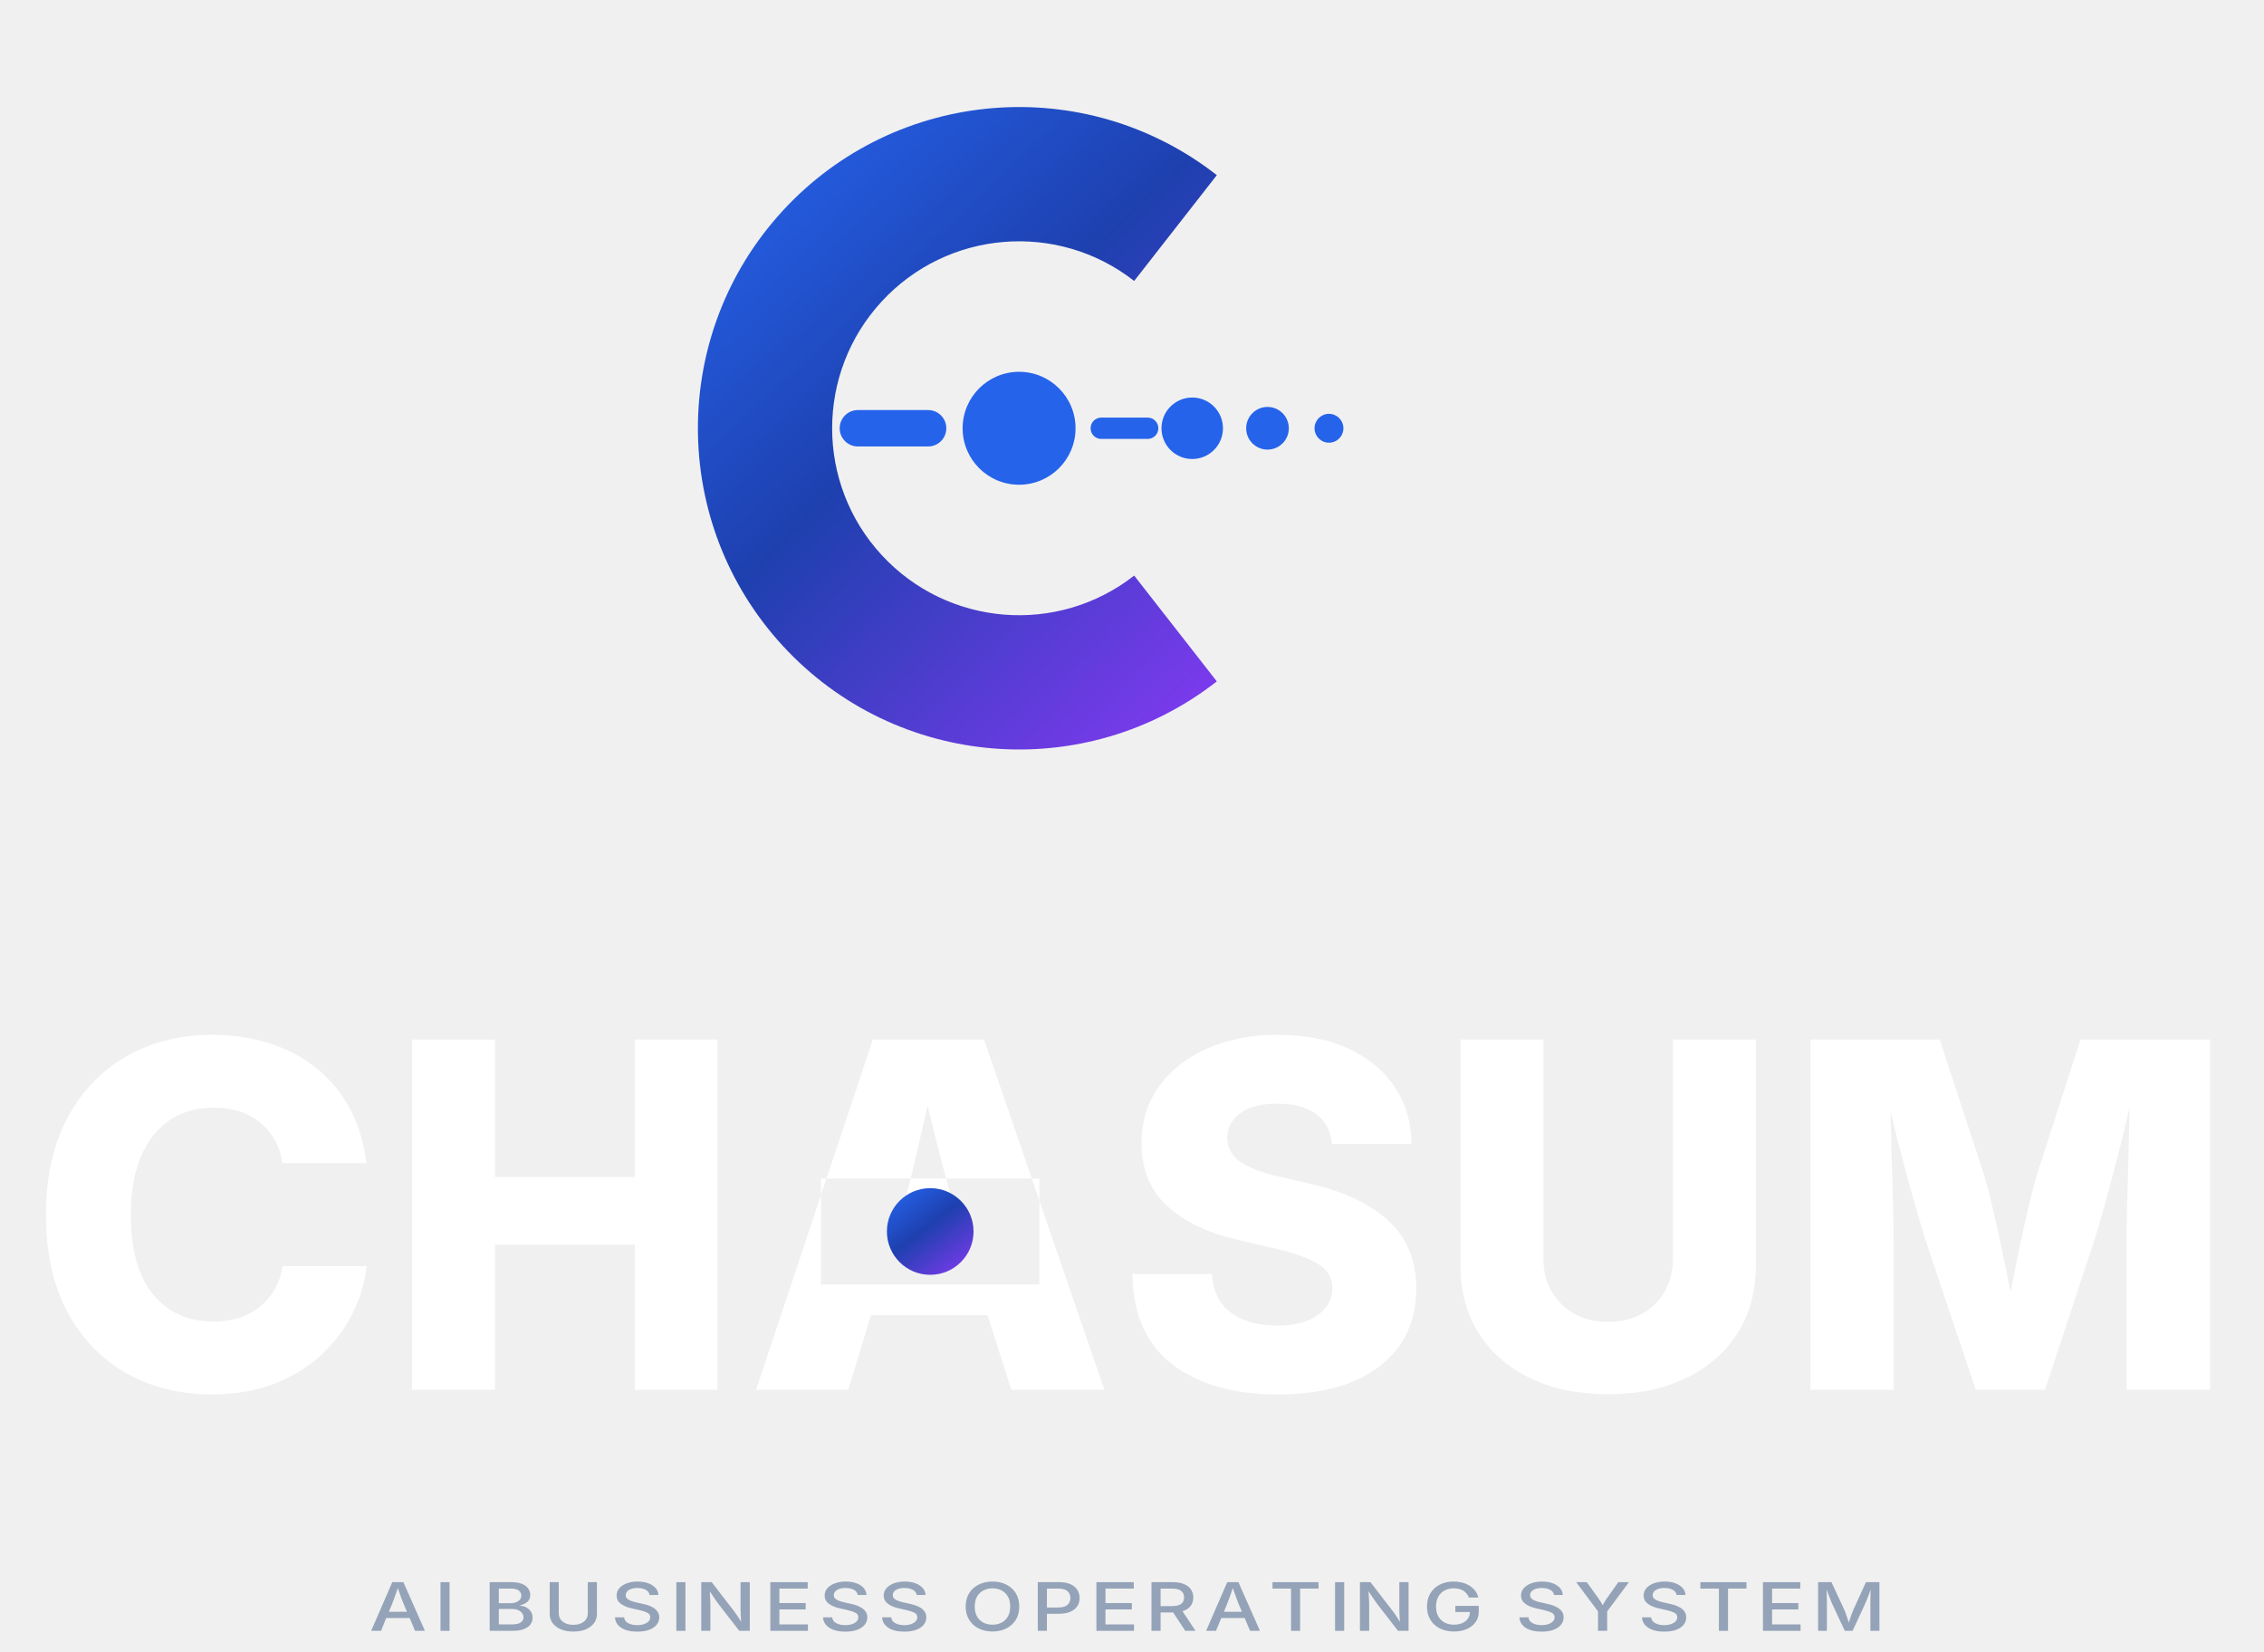
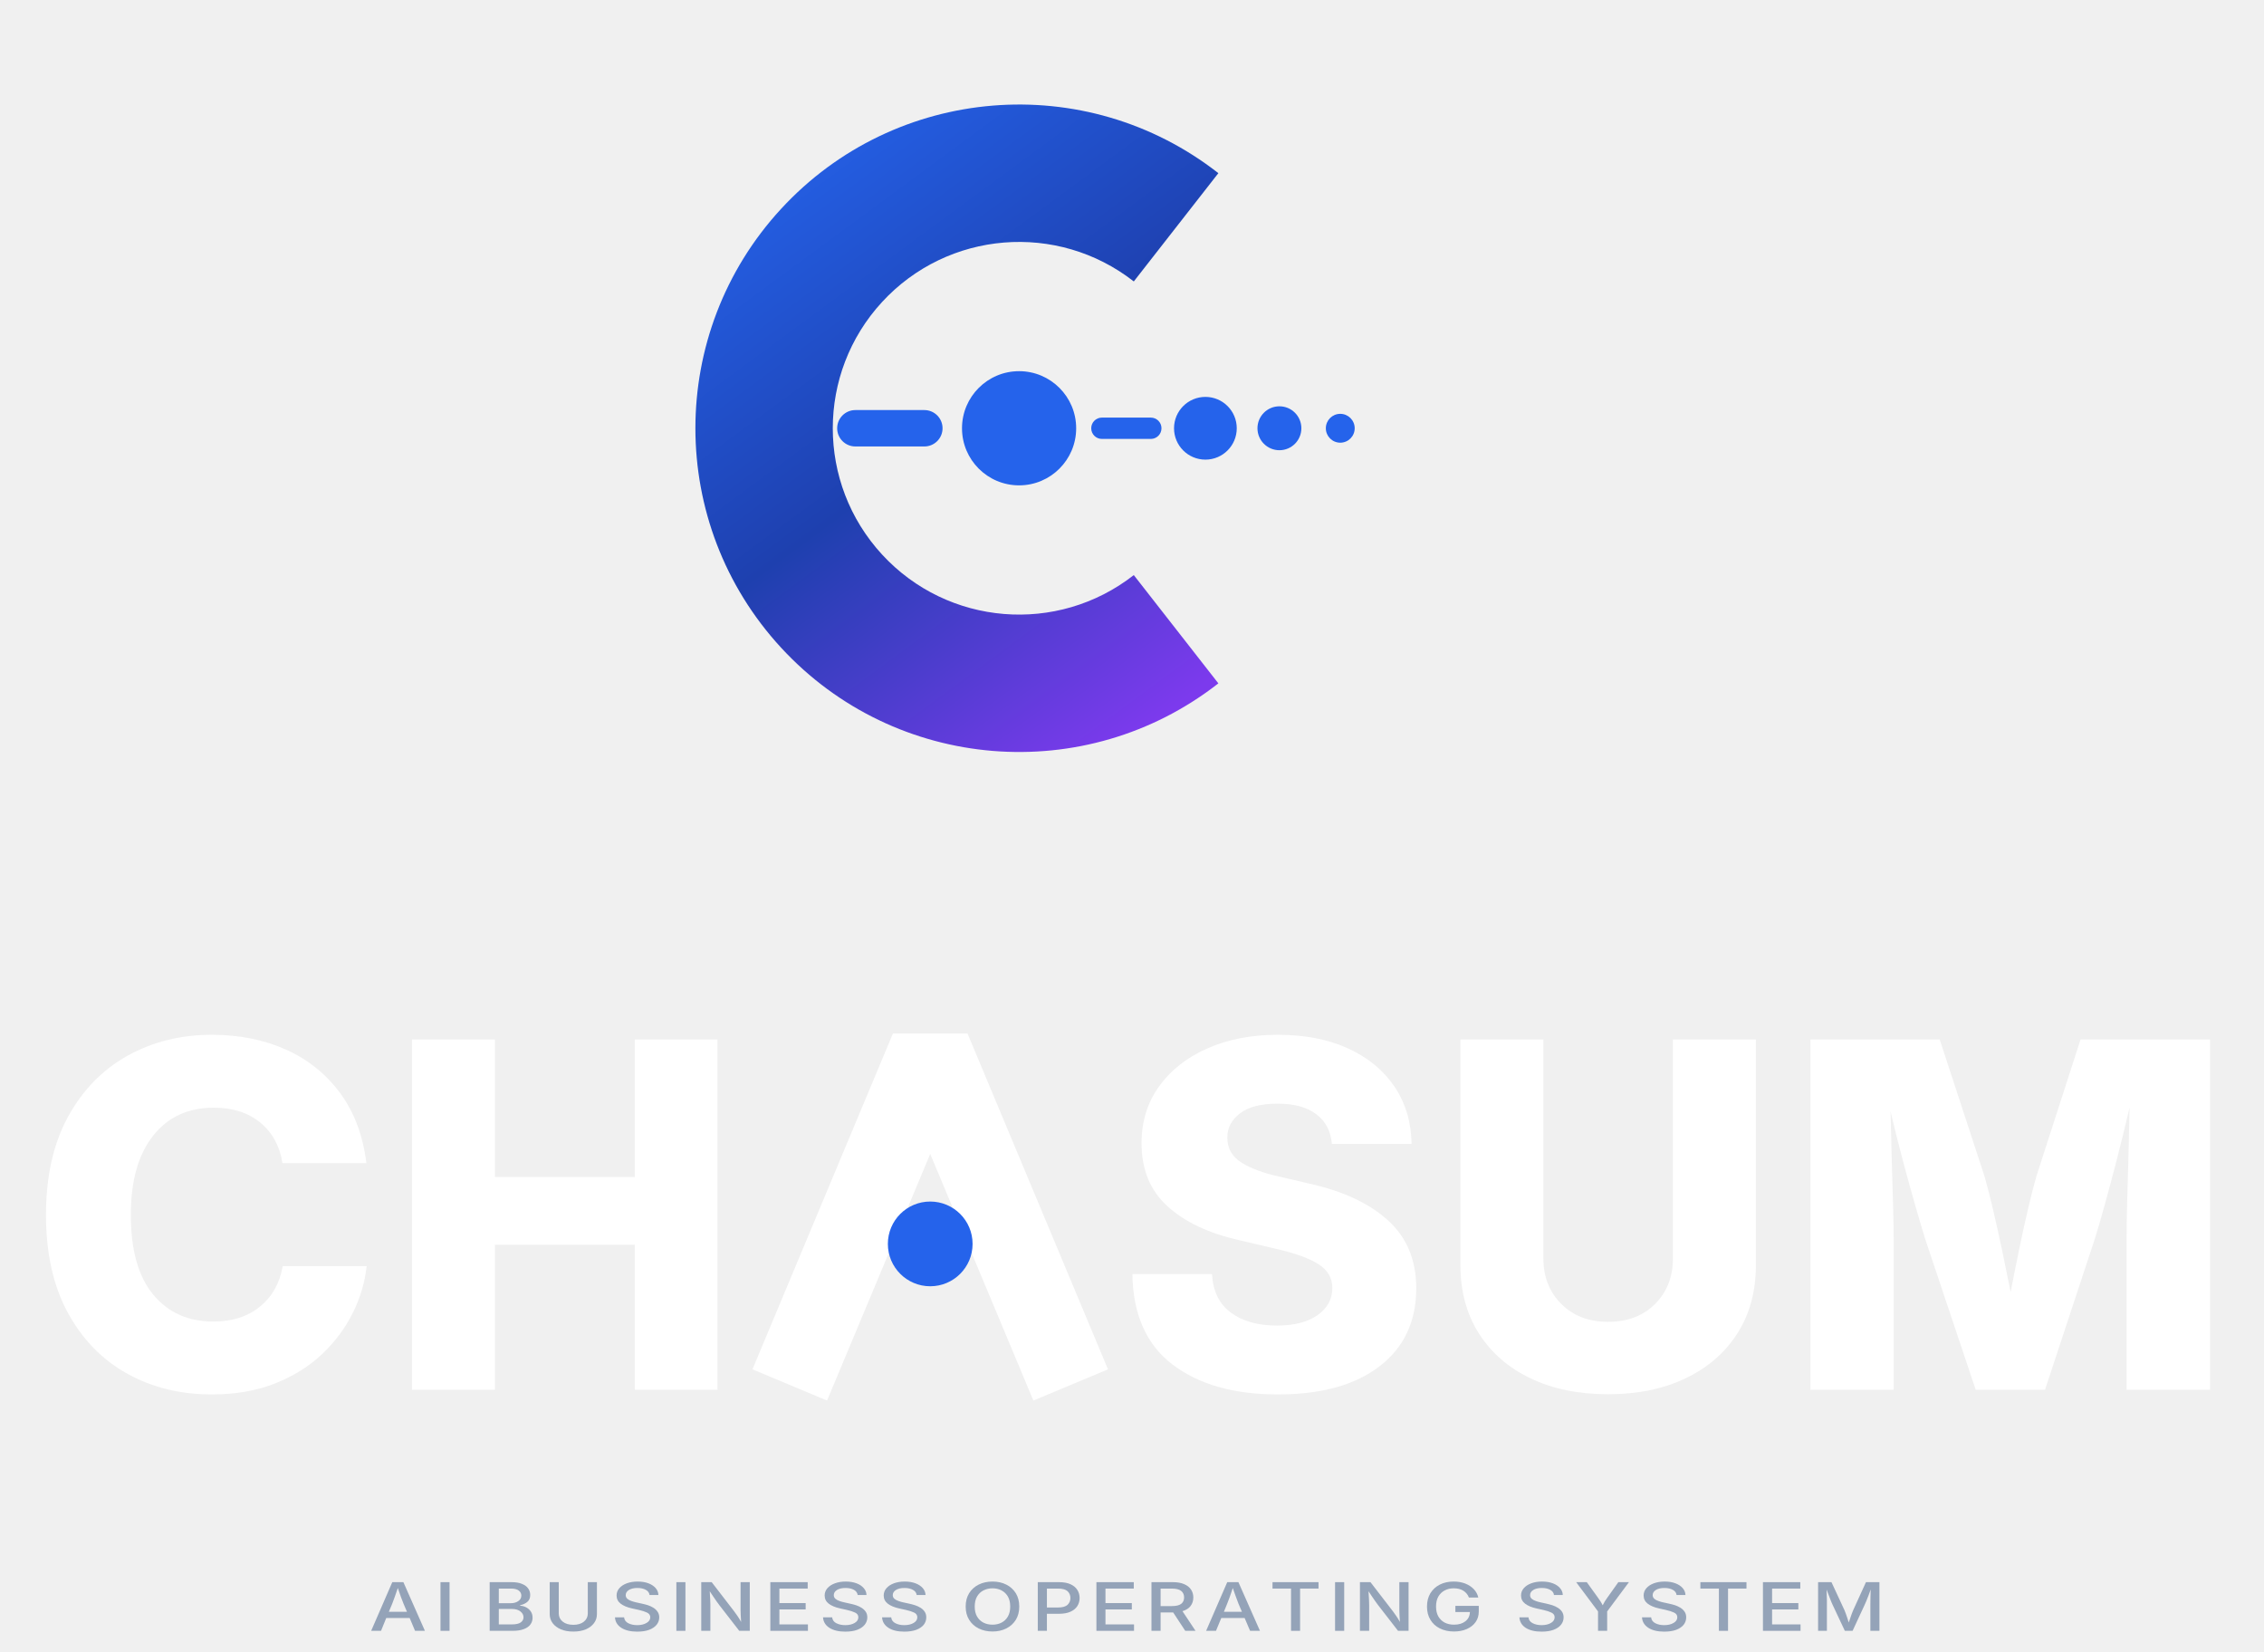
<svg xmlns="http://www.w3.org/2000/svg" viewBox="0 0 338.645 246.94" fill="none" role="img" aria-label="Chasum — AI Business Operating System">
  <g transform="translate(99.887 4)">
    <svg width="138.871" height="120.104" viewBox="0 0 74 64">
      <defs>
-         <linearGradient id="clight-g" x1="12%" y1="0%" x2="88%" y2="100%">
+         <linearGradient id="clight-g" x1="20%" y1="0%" x2="80%" y2="100%">
          <stop offset="0%" stop-color="#2563EB" />
-           <stop offset="45%" stop-color="#1E40AF" />
+           <stop offset="50%" stop-color="#1E40AF" />
          <stop offset="100%" stop-color="#7C3AED" />
        </linearGradient>
      </defs>
-       <path fill="url(#clight-g)" d="M 43.761 11.827 A 25.6 25.6 0 1 0 43.761 52.173 L 37.173 43.741 A 14.9 14.9 0 1 1 37.173 20.259 Z" />
-       <rect x="13.7" y="30.55" width="8.5" height="2.9" rx="1.45" fill="#2563EB" />
-       <circle cx="28" cy="32" r="4.5" fill="#2563EB" />
-       <rect x="33.7" y="31.15" width="5.4" height="1.7" rx="0.85" fill="#2563EB" />
-       <circle cx="41.8" cy="32" r="2.45" fill="#2563EB" />
-       <circle cx="47.8" cy="32" r="1.7" fill="#2563EB" />
-       <circle cx="52.7" cy="32" r="1.15" fill="#2563EB" />
+       <path fill="url(#clight-g)" d="M 43.884 11.669 A 25.8 25.8 0 1 0 43.884 52.331 L 37.143 43.702 A 14.85 14.85 0 1 1 37.143 20.298 Z" />
+       <rect x="13.5" y="30.55" width="8.4" height="2.9" rx="1.45" fill="#2563EB" />
+       <circle cx="28" cy="32" r="4.55" fill="#2563EB" />
+       <rect x="33.75" y="31.15" width="5.6" height="1.7" rx="0.85" fill="#2563EB" />
+       <circle cx="42.85" cy="32" r="2.5" fill="#2563EB" />
+       <circle cx="48.75" cy="32" r="1.75" fill="#2563EB" />
+       <circle cx="53.6" cy="32" r="1.15" fill="#2563EB" />
    </svg>
  </g>
  <g transform="translate(4 138.104)">
    <g transform="translate(0 69.75)">
      <path fill="#FFFFFF" d="M27.67 0.70Q20.60 0.70 14.99-2.43Q9.39-5.55 6.13-11.55Q2.88-17.54 2.88-26.16Q2.88-34.80 6.17-40.82Q9.46-46.83 15.08-49.96Q20.71-53.09 27.67-53.09Q33.89-53.09 38.85-50.84Q43.80-48.59 46.93-44.30Q50.06-40.01 50.80-33.89L38.25-33.89Q37.65-37.72 34.93-39.96Q32.20-42.19 27.98-42.19Q22.22-42.19 18.90-37.99Q15.57-33.79 15.57-26.16Q15.57-18.28 18.91-14.24Q22.25-10.20 27.91-10.20Q32.13-10.20 34.88-12.43Q37.62-14.66 38.29-18.49L50.84-18.49Q50.48-14.98 48.81-11.57Q47.14-8.16 44.23-5.38Q41.31-2.60 37.16-0.95Q33.01 0.70 27.67 0.70" />
      <path fill="#FFFFFF" d="M70.03 0L57.62 0L57.62-52.38L70.03-52.38L70.03-31.82L90.95-31.82L90.95-52.38L103.32-52.38L103.32 0L90.95 0L90.95-21.69L70.03-21.69" />
-       <defs>
-         <linearGradient id="a107" x1="12%" y1="0%" x2="88%" y2="100%">
-           <stop offset="0%" stop-color="#2563EB" />
-           <stop offset="45%" stop-color="#1E40AF" />
-           <stop offset="100%" stop-color="#7C3AED" />
-         </linearGradient>
-       </defs>
-       <path fill="#FFFFFF" fill-rule="evenodd" d="M122.87 0L109.09 0L126.56-52.38L143.19-52.38L161.19 0L147.27 0L143.72-11.14L126.28-11.14L122.87 0M129.90-22.89L129.20-20.64L140.70-20.64L139.99-22.89Q138.62-27.39 137.32-32.31Q136.02-37.23 134.75-42.50Q133.56-37.20 132.38-32.27Q131.20-27.35 129.90-22.89 M118.81 -31.591 H151.471 V-15.751 H118.81 Z" />
-       <circle cx="135.141" cy="-23.671" r="6.48" fill="url(#a107)" />
+       <path d="M114.13 -0.72 L135.141 -50.943 L156.151 -0.72" fill="none" stroke="#FFFFFF" stroke-width="12.096" stroke-linejoin="miter" stroke-miterlimit="1.8" stroke-linecap="butt" />
+       <circle cx="135.141" cy="-21.814" r="6.336" fill="#2563EB" />
      <path fill="#FFFFFF" d="M187.14 0.70Q177.29 0.70 171.40-3.76Q165.52-8.23 165.38-17.30L177.29-17.30Q177.50-13.46 180.12-11.53Q182.74-9.60 187-9.60Q190.86-9.60 193.08-11.16Q195.29-12.73 195.29-15.22Q195.29-17.47 193.20-18.79Q191.11-20.11 186.82-21.09L181.27-22.39Q174.48-23.94 170.61-27.46Q166.75-30.97 166.75-36.88Q166.75-41.73 169.37-45.37Q171.98-49.01 176.59-51.05Q181.20-53.09 187.14-53.09Q193.22-53.09 197.68-51.03Q202.15-48.97 204.61-45.30Q207.07-41.62 207.14-36.77L195.22-36.77Q194.98-39.62 192.90-41.20Q190.83-42.79 187.10-42.79Q183.38-42.79 181.48-41.34Q179.58-39.90 179.58-37.72Q179.58-35.30 181.69-33.98Q183.80-32.66 187.31-31.89L191.85-30.83Q199.44-29.14 203.64-25.31Q207.84-21.48 207.84-15.19Q207.84-7.73 202.36-3.52Q196.88 0.70 187.14 0.70" />
      <path fill="#FFFFFF" d="M236.53 0.67Q229.89 0.67 224.93-1.71Q219.97-4.08 217.21-8.42Q214.45-12.76 214.45-18.60L214.45-52.38L226.86-52.38L226.86-19.62Q226.86-15.50 229.54-12.83Q232.21-10.16 236.53-10.16Q240.89-10.16 243.56-12.83Q246.23-15.50 246.23-19.62L246.23-52.38L258.64-52.38L258.64-18.60Q258.64-12.76 255.87-8.42Q253.09-4.08 248.12-1.71Q243.14 0.67 236.53 0.67" />
      <path fill="#FFFFFF" d="M279.25 0L266.80 0L266.80-52.38L286.14-52.38L292.82-31.99Q293.34-30.20 294.03-27.32Q294.71-24.43 295.42-21.09Q296.12-17.75 296.75-14.62Q297.35-17.75 298.04-21.08Q298.72-24.40 299.41-27.30Q300.09-30.20 300.62-31.99L307.20-52.38L326.57-52.38L326.57 0L314.09 0L314.09-22.57Q314.09-24.57 314.17-27.83Q314.26-31.08 314.37-34.87Q314.47-38.67 314.54-42.19Q313.66-38.46 312.70-34.70Q311.73-30.94 310.85-27.76Q309.97-24.57 309.34-22.57L301.89 0L291.52 0L283.96-22.57Q283.36-24.50 282.48-27.56Q281.60-30.62 280.63-34.26Q279.67-37.90 278.79-41.59Q278.86-38.14 278.96-34.49Q279.07-30.83 279.16-27.69Q279.25-24.54 279.25-22.57" />
    </g>
    <g transform="translate(51.213 96.117) scale(1.22 1)">
      <g transform="translate(0 9.688)">
        <path fill="#94A3B8" d="M1.46 0L0.25 0L2.84-7.28L4.20-7.28L6.84 0L5.63 0L4.97-1.92L2.10-1.92L1.46 0M2.83-4.05L2.42-2.85L4.64-2.85L4.22-4.05Q4.07-4.48 3.90-5.06Q3.73-5.63 3.52-6.40Q3.30-5.62 3.13-5.04Q2.96-4.46 2.83-4.05" />
        <path fill="#94A3B8" d="M8.75-7.28L9.86-7.28L9.86 0L8.75 0" />
        <path fill="#94A3B8" d="" />
        <path fill="#94A3B8" d="M17.58 0L14.78 0L14.78-7.28L17.46-7.28Q18.24-7.28 18.74-7.02Q19.25-6.77 19.50-6.34Q19.75-5.90 19.75-5.37Q19.75-4.68 19.39-4.32Q19.03-3.96 18.52-3.83L18.52-3.75Q18.89-3.74 19.24-3.52Q19.58-3.31 19.81-2.92Q20.04-2.52 20.04-1.96Q20.04-1.40 19.78-0.96Q19.52-0.51 18.97-0.26Q18.43 0 17.58 0M15.90-3.27L15.90-0.96L17.47-0.96Q18.26-0.96 18.59-1.26Q18.93-1.56 18.93-2.02Q18.93-2.53 18.55-2.90Q18.17-3.27 17.51-3.27L15.90-3.27M15.90-6.32L15.90-4.13L17.36-4.13Q17.91-4.13 18.28-4.44Q18.66-4.75 18.66-5.27Q18.66-5.72 18.35-6.02Q18.03-6.32 17.39-6.32" />
        <path fill="#94A3B8" d="M25.04 0.11Q24.16 0.11 23.51-0.22Q22.86-0.56 22.50-1.15Q22.14-1.74 22.14-2.50L22.14-7.28L23.25-7.28L23.25-2.59Q23.25-1.86 23.73-1.38Q24.21-0.90 25.04-0.90Q25.86-0.90 26.34-1.38Q26.81-1.86 26.81-2.59L26.81-7.28L27.93-7.28L27.93-2.50Q27.93-1.74 27.57-1.15Q27.21-0.56 26.56-0.22Q25.91 0.11 25.04 0.11" />
        <path fill="#94A3B8" d="M32.87 0.12Q31.65 0.12 30.92-0.45Q30.19-1.03 30.14-2.02L31.26-2.02Q31.31-1.43 31.77-1.14Q32.24-0.85 32.87-0.85Q33.56-0.85 34.01-1.18Q34.47-1.50 34.47-2.03Q34.47-2.50 34.07-2.73Q33.67-2.96 33.09-3.12L32.24-3.35Q31.34-3.59 30.84-4.06Q30.34-4.53 30.34-5.28Q30.34-5.91 30.68-6.38Q31.02-6.85 31.60-7.11Q32.19-7.37 32.92-7.37Q33.67-7.37 34.24-7.11Q34.80-6.85 35.13-6.39Q35.45-5.94 35.47-5.36L34.38-5.36Q34.33-5.86 33.92-6.13Q33.52-6.41 32.90-6.41Q32.24-6.41 31.85-6.11Q31.46-5.81 31.46-5.34Q31.46-5 31.67-4.78Q31.88-4.57 32.18-4.45Q32.49-4.32 32.76-4.25L33.47-4.06Q33.82-3.97 34.19-3.83Q34.56-3.68 34.87-3.44Q35.18-3.20 35.37-2.85Q35.57-2.50 35.57-2.01Q35.57-1.40 35.25-0.91Q34.93-0.43 34.33-0.15Q33.73 0.12 32.87 0.12" />
        <path fill="#94A3B8" d="M37.67-7.28L38.78-7.28L38.78 0L37.67 0" />
        <path fill="#94A3B8" d="M41.84 0L40.72 0L40.72-7.28L42-7.28L44.74-2.94Q44.91-2.67 45.14-2.26Q45.37-1.86 45.61-1.33Q45.58-1.86 45.56-2.34Q45.54-2.82 45.54-3.13L45.54-7.28L46.67-7.28L46.67 0L45.38 0L42.92-3.87Q42.74-4.16 42.58-4.44Q42.42-4.73 42.22-5.08Q42.03-5.43 41.76-5.92Q41.80-5.24 41.82-4.70Q41.84-4.17 41.84-3.88" />
        <path fill="#94A3B8" d="M53.80 0L49.19 0L49.19-7.28L53.77-7.28L53.77-6.32L50.30-6.32L50.30-4.15L53.52-4.15L53.52-3.20L50.30-3.20L50.30-0.96L53.80-0.96" />
        <path fill="#94A3B8" d="M58.38 0.12Q57.16 0.12 56.43-0.45Q55.70-1.03 55.65-2.02L56.77-2.02Q56.82-1.43 57.28-1.14Q57.75-0.85 58.38-0.85Q59.07-0.85 59.53-1.18Q59.98-1.50 59.98-2.03Q59.98-2.50 59.58-2.73Q59.18-2.96 58.60-3.12L57.75-3.35Q56.85-3.59 56.35-4.06Q55.85-4.53 55.85-5.28Q55.85-5.91 56.19-6.38Q56.53-6.85 57.12-7.11Q57.70-7.37 58.43-7.37Q59.18-7.37 59.75-7.11Q60.32-6.85 60.64-6.39Q60.97-5.94 60.98-5.36L59.90-5.36Q59.84-5.86 59.44-6.13Q59.03-6.41 58.41-6.41Q57.75-6.41 57.36-6.11Q56.97-5.81 56.97-5.34Q56.97-5 57.18-4.78Q57.39-4.57 57.69-4.45Q58-4.32 58.28-4.25L58.98-4.06Q59.33-3.97 59.70-3.83Q60.07-3.68 60.38-3.44Q60.69-3.20 60.89-2.85Q61.08-2.50 61.08-2.01Q61.08-1.40 60.76-0.91Q60.44-0.43 59.84-0.15Q59.24 0.12 58.38 0.12" />
        <path fill="#94A3B8" d="M65.62 0.12Q64.39 0.12 63.67-0.45Q62.94-1.03 62.89-2.02L64.01-2.02Q64.06-1.43 64.52-1.14Q64.98-0.85 65.61-0.85Q66.31-0.85 66.76-1.18Q67.21-1.50 67.21-2.03Q67.21-2.50 66.82-2.73Q66.42-2.96 65.83-3.12L64.98-3.35Q64.09-3.59 63.59-4.06Q63.09-4.53 63.09-5.28Q63.09-5.91 63.43-6.38Q63.77-6.85 64.35-7.11Q64.93-7.37 65.67-7.37Q66.41-7.37 66.98-7.11Q67.55-6.85 67.88-6.39Q68.20-5.94 68.22-5.36L67.13-5.36Q67.08-5.86 66.67-6.13Q66.26-6.41 65.64-6.41Q64.98-6.41 64.59-6.11Q64.20-5.81 64.20-5.34Q64.20-5 64.41-4.78Q64.62-4.57 64.93-4.45Q65.23-4.32 65.51-4.25L66.22-4.06Q66.57-3.97 66.93-3.83Q67.30-3.68 67.62-3.44Q67.93-3.20 68.12-2.85Q68.31-2.50 68.31-2.01Q68.31-1.40 68-0.91Q67.68-0.43 67.08-0.15Q66.47 0.12 65.62 0.12" />
        <path fill="#94A3B8" d="" />
        <path fill="#94A3B8" d="M76.43 0.10Q75.49 0.10 74.74-0.35Q74-0.80 73.57-1.64Q73.14-2.47 73.14-3.63Q73.14-4.80 73.57-5.64Q74-6.47 74.74-6.92Q75.49-7.37 76.43-7.37Q77.37-7.37 78.11-6.92Q78.85-6.47 79.28-5.64Q79.71-4.80 79.71-3.63Q79.71-2.47 79.28-1.63Q78.85-0.80 78.11-0.35Q77.37 0.10 76.43 0.10M76.43-0.92Q77.05-0.92 77.54-1.23Q78.03-1.54 78.32-2.15Q78.60-2.75 78.60-3.63Q78.60-4.52 78.32-5.12Q78.03-5.73 77.54-6.04Q77.05-6.36 76.43-6.36Q75.81-6.36 75.31-6.04Q74.82-5.73 74.53-5.12Q74.25-4.52 74.25-3.63Q74.25-2.75 74.53-2.15Q74.82-1.54 75.31-1.23Q75.81-0.92 76.43-0.92" />
        <path fill="#94A3B8" d="M83.10 0L81.98 0L81.98-7.28L84.59-7.28Q85.43-7.28 85.99-6.97Q86.55-6.66 86.83-6.12Q87.11-5.59 87.11-4.91Q87.11-4.24 86.83-3.70Q86.55-3.17 85.99-2.86Q85.43-2.55 84.58-2.55L83.10-2.55L83.10 0M83.10-6.32L83.10-3.49L84.47-3.49Q85.27-3.49 85.63-3.89Q85.98-4.30 85.98-4.91Q85.98-5.53 85.63-5.93Q85.27-6.32 84.46-6.32" />
        <path fill="#94A3B8" d="M93.78 0L89.17 0L89.17-7.28L93.75-7.28L93.75-6.32L90.28-6.32L90.28-4.15L93.51-4.15L93.51-3.20L90.28-3.20L90.28-0.96L93.78-0.96" />
        <path fill="#94A3B8" d="M97.04 0L95.92 0L95.92-7.28L98.53-7.28Q99.37-7.28 99.93-6.98Q100.49-6.69 100.77-6.17Q101.05-5.66 101.05-4.99Q101.05-4.26 100.72-3.72Q100.39-3.19 99.72-2.94L101.32 0L100.06 0L98.58-2.75Q98.56-2.75 98.52-2.75L97.04-2.75L97.04 0M97.04-6.32L97.04-3.70L98.41-3.70Q99.21-3.70 99.57-4.04Q99.92-4.38 99.92-4.99Q99.92-5.61 99.57-5.96Q99.21-6.32 98.40-6.32" />
        <path fill="#94A3B8" d="M103.83 0L102.62 0L105.21-7.28L106.58-7.28L109.22 0L108.01 0L107.34-1.92L104.48-1.92L103.83 0M105.20-4.05L104.80-2.85L107.01-2.85L106.59-4.05Q106.45-4.48 106.28-5.06Q106.11-5.63 105.89-6.40Q105.68-5.62 105.51-5.04Q105.34-4.46 105.20-4.05" />
        <path fill="#94A3B8" d="M113.03-6.32L110.76-6.32L110.76-7.28L116.40-7.28L116.40-6.32L114.14-6.32L114.14 0L113.03 0" />
        <path fill="#94A3B8" d="M118.43-7.28L119.55-7.28L119.55 0L118.43 0" />
        <path fill="#94A3B8" d="M122.61 0L121.48 0L121.48-7.28L122.77-7.28L125.51-2.94Q125.68-2.67 125.91-2.26Q126.14-1.86 126.38-1.33Q126.34-1.86 126.33-2.34Q126.31-2.82 126.31-3.13L126.31-7.28L127.44-7.28L127.44 0L126.15 0L123.69-3.87Q123.51-4.16 123.35-4.44Q123.18-4.73 122.99-5.08Q122.79-5.43 122.53-5.92Q122.56-5.24 122.59-4.70Q122.61-4.17 122.61-3.88" />
        <path fill="#94A3B8" d="M133.01 0.10Q132.03 0.10 131.28-0.36Q130.53-0.81 130.12-1.65Q129.70-2.48 129.70-3.63Q129.70-4.79 130.12-5.63Q130.55-6.47 131.28-6.92Q132.02-7.37 132.96-7.37Q133.75-7.37 134.39-7.07Q135.03-6.76 135.45-6.22Q135.86-5.68 135.99-4.98L134.84-4.98Q134.64-5.62 134.17-5.99Q133.69-6.36 132.97-6.36Q132.36-6.36 131.87-6.04Q131.38-5.73 131.09-5.12Q130.81-4.52 130.81-3.64Q130.81-2.76 131.09-2.15Q131.38-1.55 131.87-1.23Q132.37-0.92 133.02-0.92Q133.88-0.92 134.41-1.43Q134.94-1.94 134.96-2.81L133.18-2.81L133.18-3.73L136.05-3.73L136.05-2.90Q136.05-1.98 135.66-1.31Q135.26-0.63 134.58-0.27Q133.90 0.10 133.01 0.10" />
        <path fill="#94A3B8" d="" />
        <path fill="#94A3B8" d="M143.76 0.12Q142.53 0.12 141.80-0.45Q141.08-1.03 141.03-2.02L142.14-2.02Q142.19-1.43 142.66-1.14Q143.12-0.85 143.75-0.85Q144.44-0.85 144.90-1.18Q145.35-1.50 145.35-2.03Q145.35-2.50 144.95-2.73Q144.56-2.96 143.97-3.12L143.12-3.35Q142.23-3.59 141.73-4.06Q141.23-4.53 141.23-5.28Q141.23-5.91 141.57-6.38Q141.91-6.85 142.49-7.11Q143.07-7.37 143.80-7.37Q144.55-7.37 145.12-7.11Q145.69-6.85 146.01-6.39Q146.34-5.94 146.35-5.36L145.27-5.36Q145.22-5.86 144.81-6.13Q144.40-6.41 143.78-6.41Q143.12-6.41 142.73-6.11Q142.34-5.81 142.34-5.34Q142.34-5 142.55-4.78Q142.76-4.57 143.06-4.45Q143.37-4.32 143.65-4.25L144.36-4.06Q144.70-3.97 145.07-3.83Q145.44-3.68 145.75-3.44Q146.07-3.20 146.26-2.85Q146.45-2.50 146.45-2.01Q146.45-1.40 146.13-0.91Q145.82-0.43 145.21-0.15Q144.61 0.12 143.76 0.12" />
        <path fill="#94A3B8" d="M151.79 0L150.67 0L150.67-2.90L147.99-7.28L149.29-7.28L150.66-4.96Q150.83-4.67 150.97-4.41Q151.11-4.15 151.24-3.82Q151.38-4.16 151.51-4.42Q151.65-4.68 151.81-4.96L153.16-7.28L154.46-7.28L151.79-2.90" />
        <path fill="#94A3B8" d="M158.79 0.12Q157.56 0.12 156.84-0.45Q156.11-1.03 156.06-2.02L157.18-2.02Q157.23-1.43 157.69-1.14Q158.15-0.85 158.78-0.85Q159.48-0.85 159.93-1.18Q160.39-1.50 160.39-2.03Q160.39-2.50 159.99-2.73Q159.59-2.96 159-3.12L158.15-3.35Q157.26-3.59 156.76-4.06Q156.26-4.53 156.26-5.28Q156.26-5.91 156.60-6.38Q156.94-6.85 157.52-7.11Q158.11-7.37 158.84-7.37Q159.59-7.37 160.15-7.11Q160.72-6.85 161.05-6.39Q161.37-5.94 161.39-5.36L160.30-5.36Q160.25-5.86 159.84-6.13Q159.43-6.41 158.81-6.41Q158.15-6.41 157.76-6.11Q157.37-5.81 157.37-5.34Q157.37-5 157.58-4.78Q157.79-4.57 158.10-4.45Q158.40-4.32 158.68-4.25L159.39-4.06Q159.74-3.97 160.11-3.83Q160.47-3.68 160.79-3.44Q161.10-3.20 161.29-2.85Q161.48-2.50 161.48-2.01Q161.48-1.40 161.17-0.91Q160.85-0.43 160.25-0.15Q159.64 0.12 158.79 0.12" />
        <path fill="#94A3B8" d="M165.49-6.32L163.22-6.32L163.22-7.28L168.87-7.28L168.87-6.32L166.61-6.32L166.61 0L165.49 0" />
        <path fill="#94A3B8" d="M175.50 0L170.89 0L170.89-7.28L175.47-7.28L175.47-6.32L172.01-6.32L172.01-4.15L175.23-4.15L175.23-3.20L172.01-3.20L172.01-0.96L175.50-0.96" />
        <path fill="#94A3B8" d="M178.73 0L177.65 0L177.65-7.28L179.29-7.28L180.88-3.10Q180.95-2.91 181.04-2.60Q181.13-2.29 181.23-1.93Q181.33-1.57 181.41-1.24Q181.50-1.56 181.60-1.92Q181.70-2.28 181.79-2.59Q181.88-2.90 181.96-3.10L183.52-7.28L185.17-7.28L185.17 0L184.06 0L184.06-3.92Q184.06-4.32 184.07-4.95Q184.08-5.58 184.10-6.19Q183.97-5.75 183.84-5.31Q183.70-4.88 183.58-4.51Q183.45-4.14 183.37-3.92L181.88 0L180.93 0L179.42-3.92Q179.29-4.24 179.10-4.87Q178.90-5.49 178.69-6.17Q178.70-5.79 178.71-5.37Q178.72-4.96 178.73-4.58Q178.73-4.19 178.73-3.92" />
      </g>
    </g>
  </g>
</svg>
